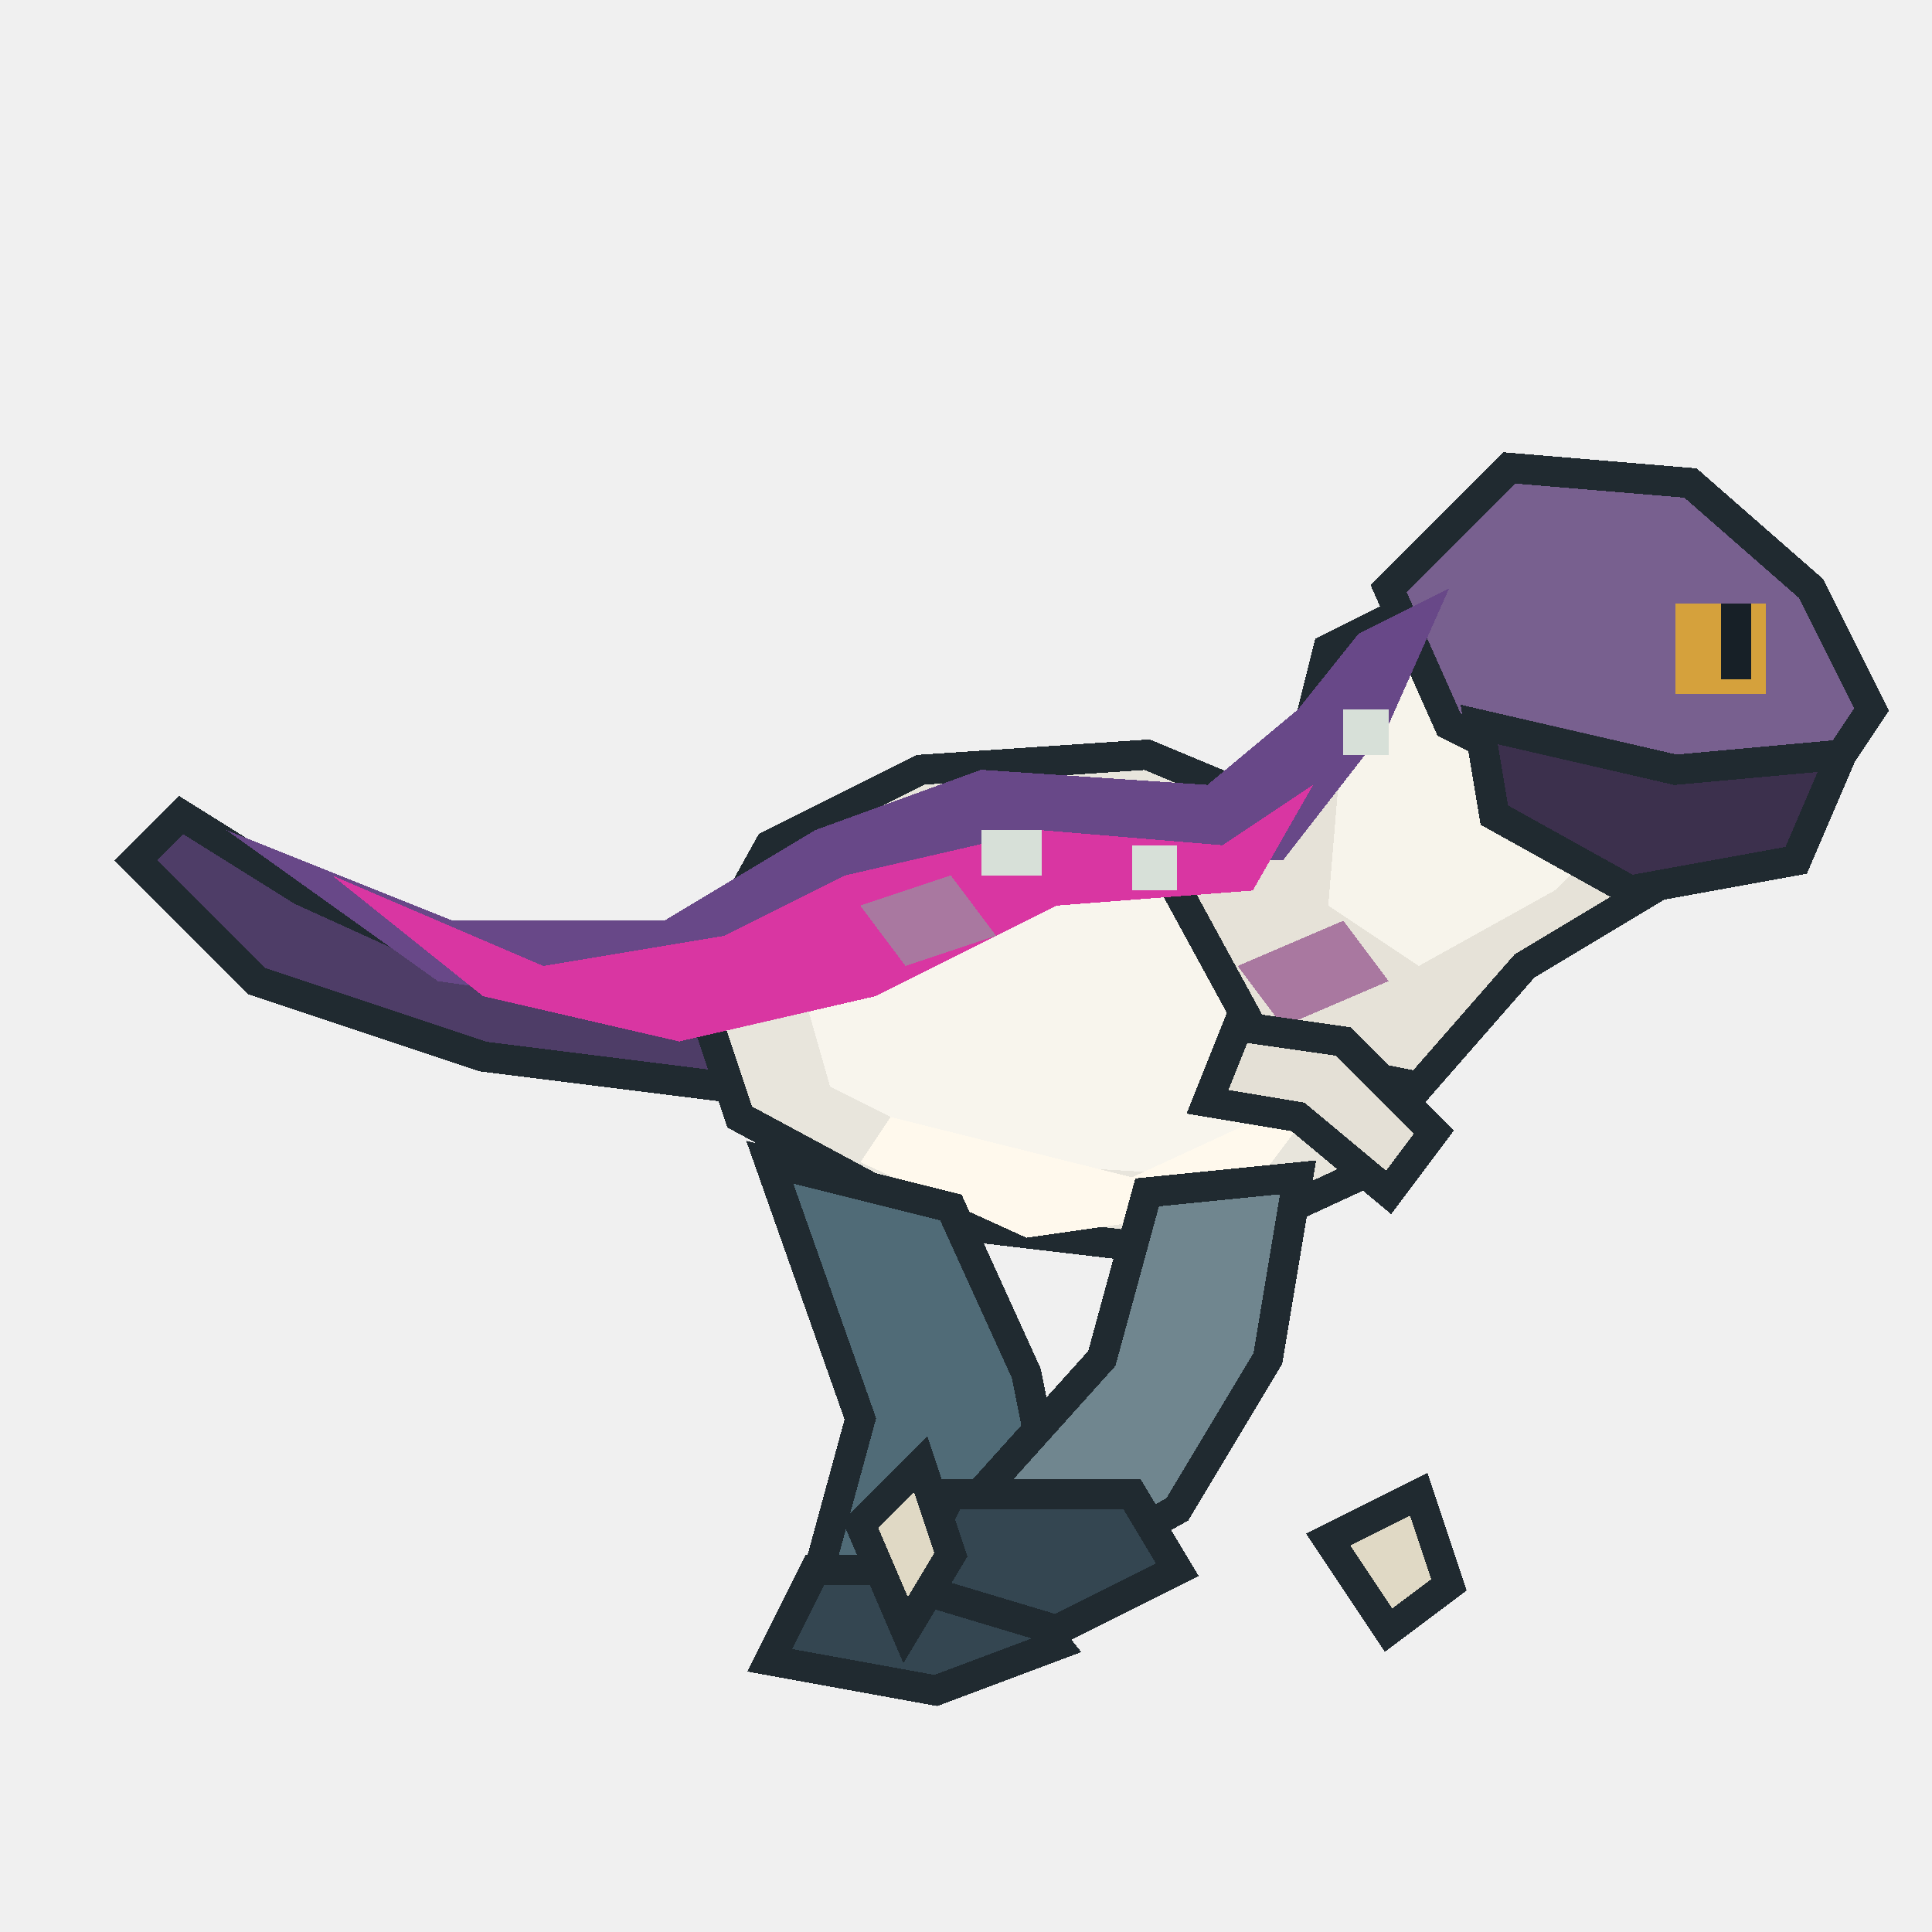
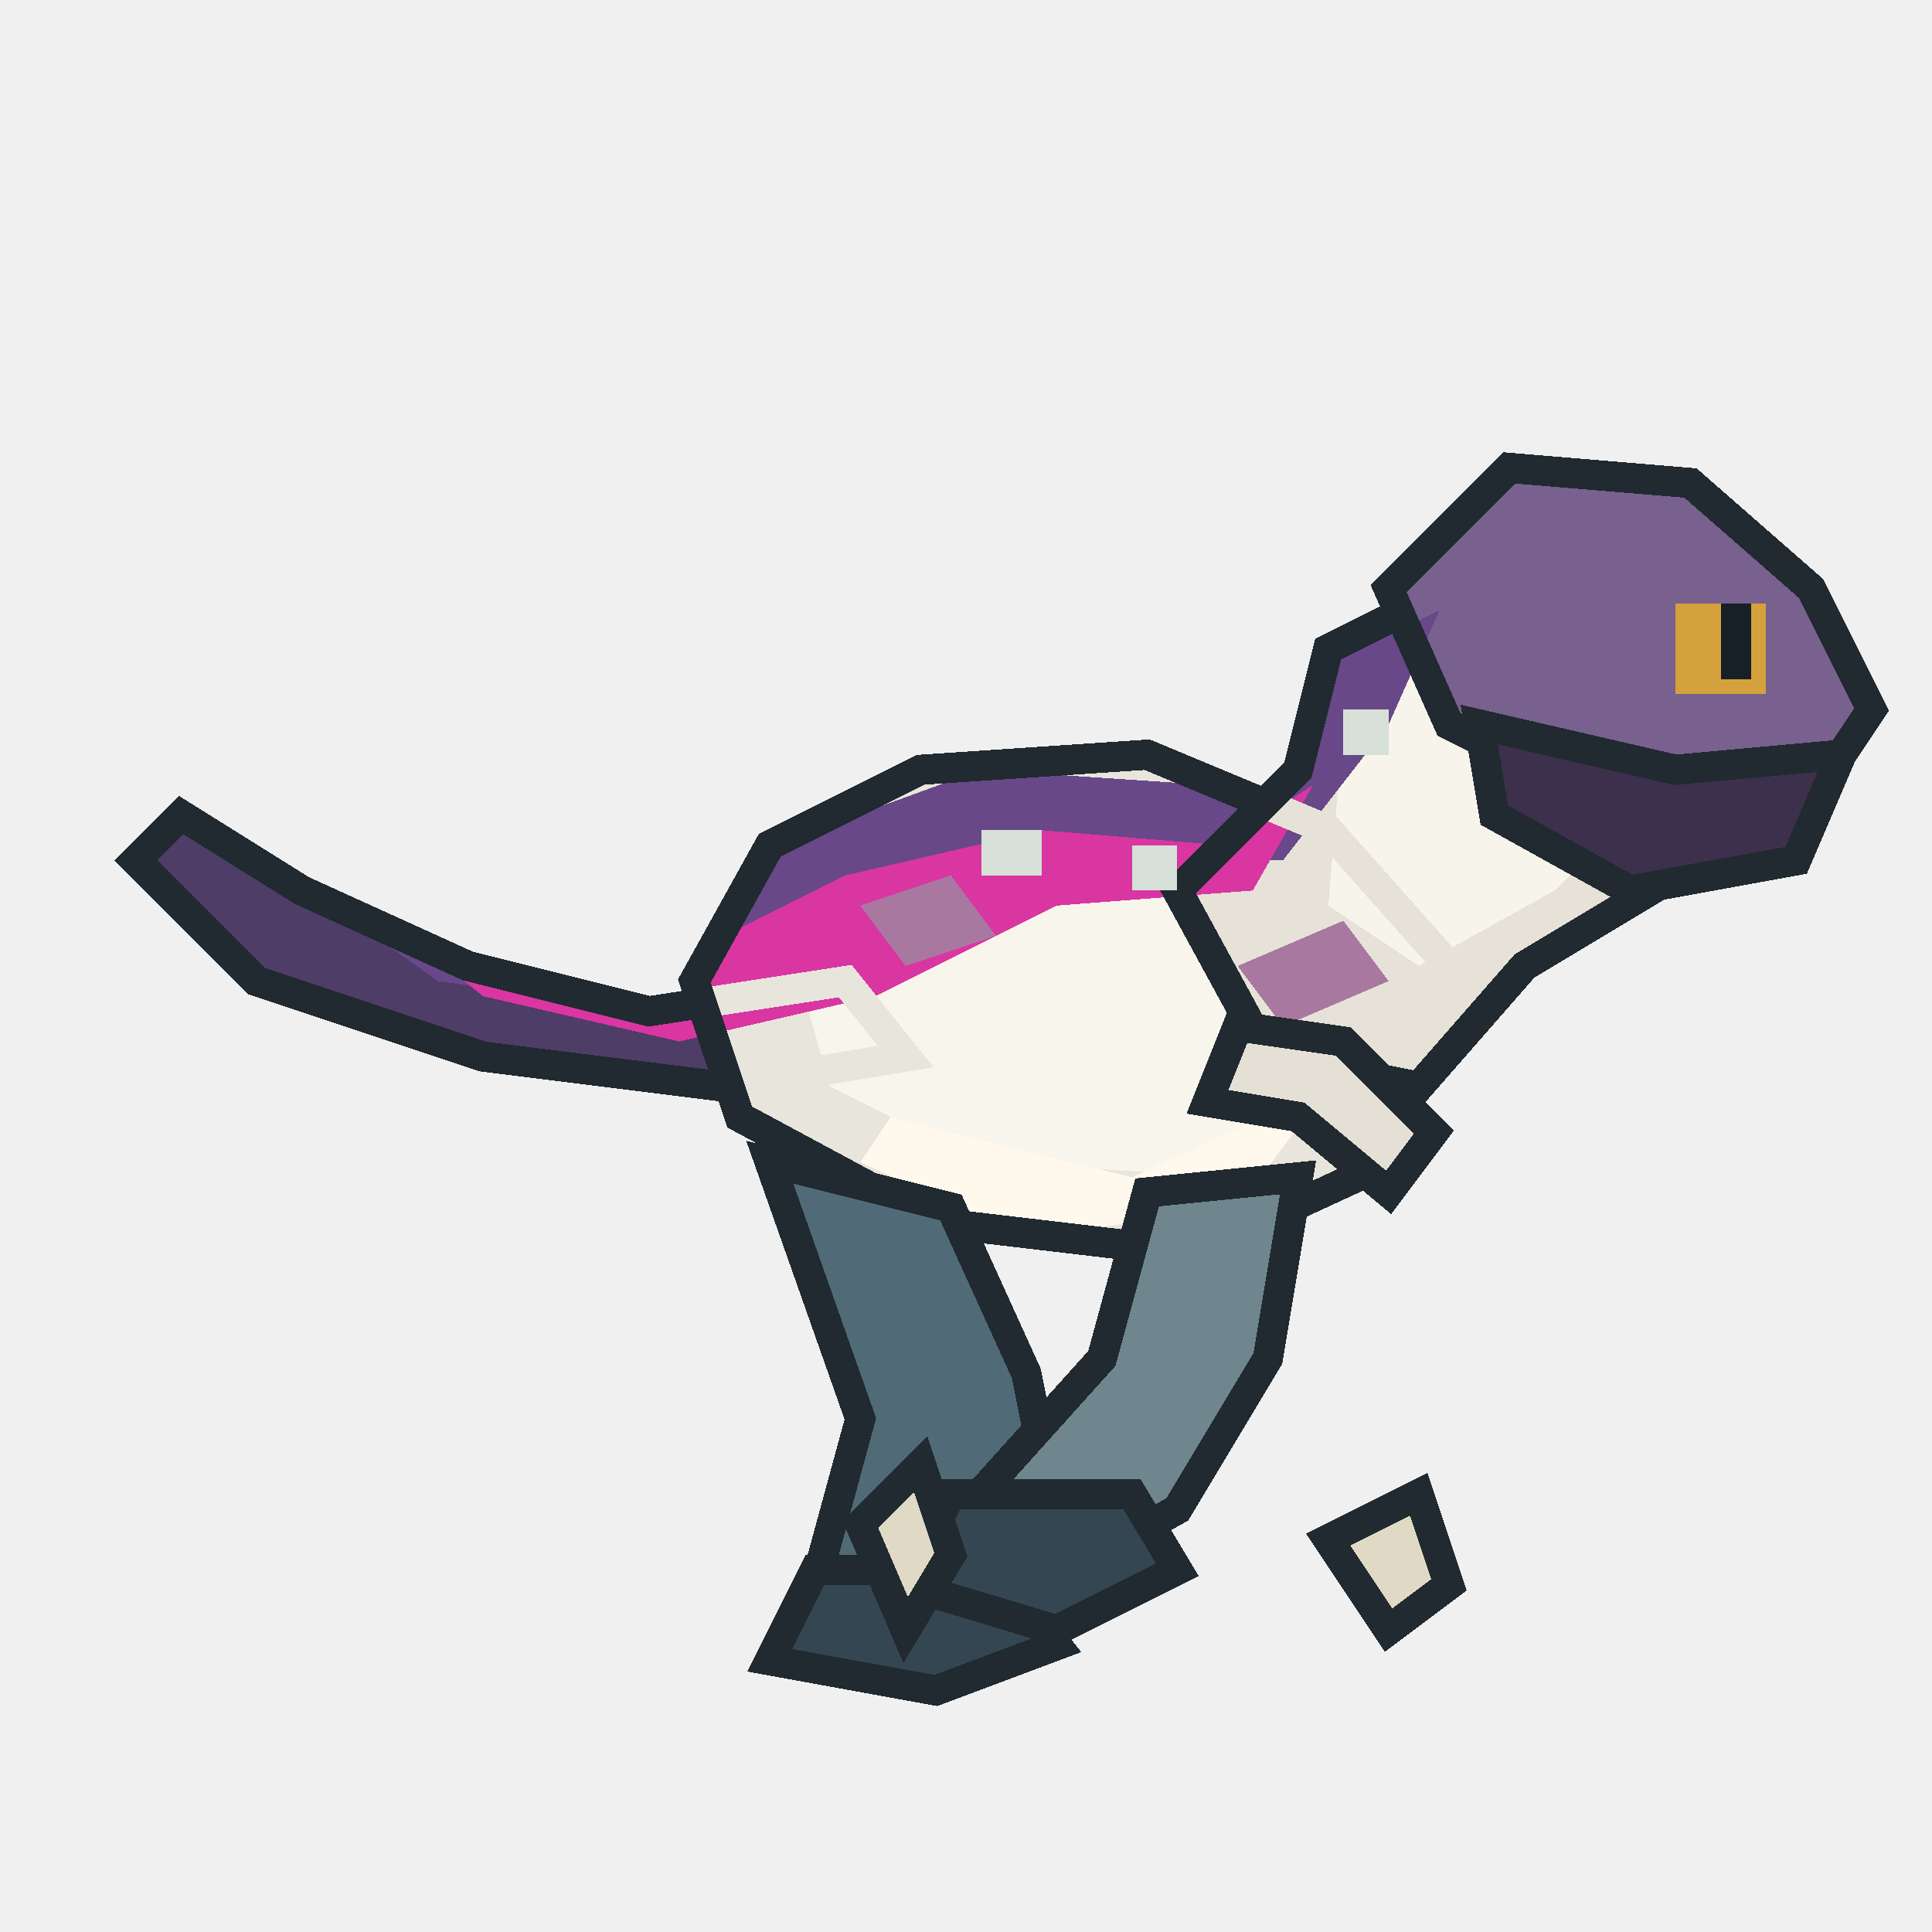
<svg xmlns="http://www.w3.org/2000/svg" viewBox="0 0 128 128" shape-rendering="crispEdges" role="img" aria-label="Rosa" data-character="Rosa" data-species="Velociraptor" data-age="juvenile" data-lineage="Violeta" data-hide="white" data-back="purple" data-dorsal-stripe="magenta" data-eye="gold-ochre" data-origin="original Frantic Search character" data-pose="runA">
  <g stroke="#202a30" stroke-width="2" stroke-linejoin="miter">
+     <defs>
+       <mask id="dino-outline-mask-1" maskUnits="userSpaceOnUse" x="0" y="0" width="128" height="128" style="mask-type:luminance">
+         <g fill="#ffffff" stroke="none">
+           <polygon points="56,65 43,67 31,64 20,59 12,54 9,57 17,65 32,70 48,72 60,70" />
+           <polygon points="46,65 51,56 61,51 76,50 88,55 96,64 92,77 79,83 62,81 49,74" />
+           <polygon points="78,59 86,51 88,43 98,38 109,40 115,48 111,58 101,64 94,72 84,70" />
+           <polygon points="92,39 100,31 112,32 120,39 124,47 120,53 108,54 96,48" />
+           <polygon points="98,48 111,51 122,50 119,57 108,59 99,54" />
+           <polygon points="82,68 89,69 95,75 92,79 86,74 80,73" />
+           <polygon points="51,77 63,80 68,91 70,101 63,108 54,105 57,94" />
+           <polygon points="76,79 86,78 84,90 78,100 69,105 64,100 73,90" />
+           <polygon points="54,104 66,104 70,109 62,112 51,110" />
+           <polygon points="63,99 75,99 78,104 70,108 60,105" />
+           <polygon points="57,101 61,97 63,103 60,108" />
+           <polygon points="88,102 94,99 96,105 92,108" />
+         </g>
+         <polygon points="56,65 43,67 31,64 20,59 12,54 9,57 17,65 32,70 48,72 60,70" fill="none" stroke="#000000" stroke-width="2" stroke-linejoin="miter" />
+         <polygon points="46,65 51,56 61,51 76,50 88,55 96,64 92,77 79,83 62,81 49,74" fill="none" stroke="#000000" stroke-width="2" stroke-linejoin="miter" />
+         <polygon points="78,59 86,51 88,43 98,38 109,40 115,48 111,58 101,64 94,72 84,70" fill="none" stroke="#000000" stroke-width="2" stroke-linejoin="miter" />
+         <polygon points="92,39 100,31 112,32 120,39 124,47 120,53 108,54 96,48" fill="none" stroke="#000000" stroke-width="2" stroke-linejoin="miter" />
+         <polygon points="98,48 111,51 122,50 119,57 108,59 99,54" fill="none" stroke="#000000" stroke-width="2" stroke-linejoin="miter" />
+         <polygon points="82,68 89,69 95,75 92,79 86,74 80,73" fill="none" stroke="#000000" stroke-width="2" stroke-linejoin="miter" />
+         <polygon points="51,77 63,80 68,91 70,101 63,108 54,105 57,94" fill="none" stroke="#000000" stroke-width="2" stroke-linejoin="miter" />
+         <polygon points="76,79 86,78 84,90 78,100 69,105 64,100 73,90" fill="none" stroke="#000000" stroke-width="2" stroke-linejoin="miter" />
+         <polygon points="54,104 66,104 70,109 62,112 51,110" fill="none" stroke="#000000" stroke-width="2" stroke-linejoin="miter" />
+         <polygon points="63,99 75,99 78,104 70,108 60,105" fill="none" stroke="#000000" stroke-width="2" stroke-linejoin="miter" />
+         <polygon points="57,101 61,97 63,103 60,108" fill="none" stroke="#000000" stroke-width="2" stroke-linejoin="miter" />
+         <polygon points="88,102 94,99 96,105 92,108" fill="none" stroke="#000000" stroke-width="2" stroke-linejoin="miter" />
+       </mask>
+     </defs>
    <polygon points="56,65 43,67 31,64 20,59 12,54 9,57 17,65 32,70 48,72 60,70" fill="#4e3d67" />
    <polygon points="46,65 51,56 61,51 76,50 88,55 96,64 92,77 79,83 62,81 49,74" fill="#e8e5dc" />
-     <polygon points="53,65 61,56 78,55 89,61 91,70 82,78 65,77 55,72" fill="#f8f5ed" stroke="none" />
-     <polygon points="59,74 75,78 88,72 82,80 68,82 57,77" fill="#fff9ed" stroke="none" />
+     <polygon points="53,65 61,56 78,55 89,61 91,70 82,78 65,77 55,72" fill="#f8f5ed" stroke="none" mask="url(#dino-outline-mask-1)" />
+     <polygon points="59,74 75,78 88,72 82,80 68,82 57,77" fill="#fff9ed" stroke="none" mask="url(#dino-outline-mask-1)" />
    <polygon points="78,59 86,51 88,43 98,38 109,40 115,48 111,58 101,64 94,72 84,70" fill="#e6e2d8" />
-     <polygon points="89,48 96,42 107,44 111,51 103,59 94,64 88,60" fill="#f7f4eb" stroke="none" />
+     <polygon points="89,48 96,42 107,44 111,51 103,59 94,64 88,60" fill="#f7f4eb" stroke="none" mask="url(#dino-outline-mask-1)" />
    <polygon points="92,39 100,31 112,32 120,39 124,47 120,53 108,54 96,48" fill="#78608f" />
    <polygon points="98,48 111,51 122,50 119,57 108,59 99,54" fill="#3c304d" />
-     <polygon points="15,55 30,61 44,61 54,55 65,51 80,52 86,47 90,42 96,39 92,48 85,57 77,57 65,57 54,63 43,67 29,65" fill="#684888" stroke="none" />
-     <polygon points="22,58 36,64 48,62 56,58 69,55 81,56 87,52 83,59 70,60 58,66 45,69 32,66" fill="#d936a2" stroke="none" />
-     <polygon points="57,60 63,58 66,62 60,64" fill="#a978a0" stroke="none" />
-     <polygon points="82,64 89,61 92,65 85,68" fill="#a978a0" stroke="none" />
+     <polygon points="15,55 30,61 44,61 54,55 65,51 80,52 86,47 90,42 96,39 92,48 85,57 77,57 65,57 54,63 43,67 29,65" fill="#684888" stroke="none" mask="url(#dino-outline-mask-1)" />
+     <polygon points="22,58 36,64 48,62 56,58 69,55 81,56 87,52 83,59 70,60 58,66 45,69 32,66" fill="#d936a2" stroke="none" mask="url(#dino-outline-mask-1)" />
+     <polygon points="57,60 63,58 66,62 60,64" fill="#a978a0" stroke="none" mask="url(#dino-outline-mask-1)" />
+     <polygon points="82,64 89,61 92,65 85,68" fill="#a978a0" stroke="none" mask="url(#dino-outline-mask-1)" />
    <polygon points="82,68 89,69 95,75 92,79 86,74 80,73" fill="#e4e0d6" />
    <rect x="111" y="40" width="6" height="6" fill="#d5a13c" stroke="none" />
    <rect x="114" y="40" width="2" height="5" fill="#172027" stroke="none" />
    <polygon points="51,77 63,80 68,91 70,101 63,108 54,105 57,94" fill="#506b77" />
    <polygon points="76,79 86,78 84,90 78,100 69,105 64,100 73,90" fill="#70868f" />
    <polygon points="54,104 66,104 70,109 62,112 51,110" fill="#344651" />
    <polygon points="63,99 75,99 78,104 70,108 60,105" fill="#344651" />
    <polygon points="57,101 61,97 63,103 60,108" fill="#e0d9c5" />
    <polygon points="88,102 94,99 96,105 92,108" fill="#e0d9c5" />
  </g>
  <g fill="#d7e0d8">
    <rect x="65" y="55" width="4" height="3" />
    <rect x="75" y="56" width="3" height="3" />
    <rect x="89" y="47" width="3" height="3" />
  </g>
</svg>
